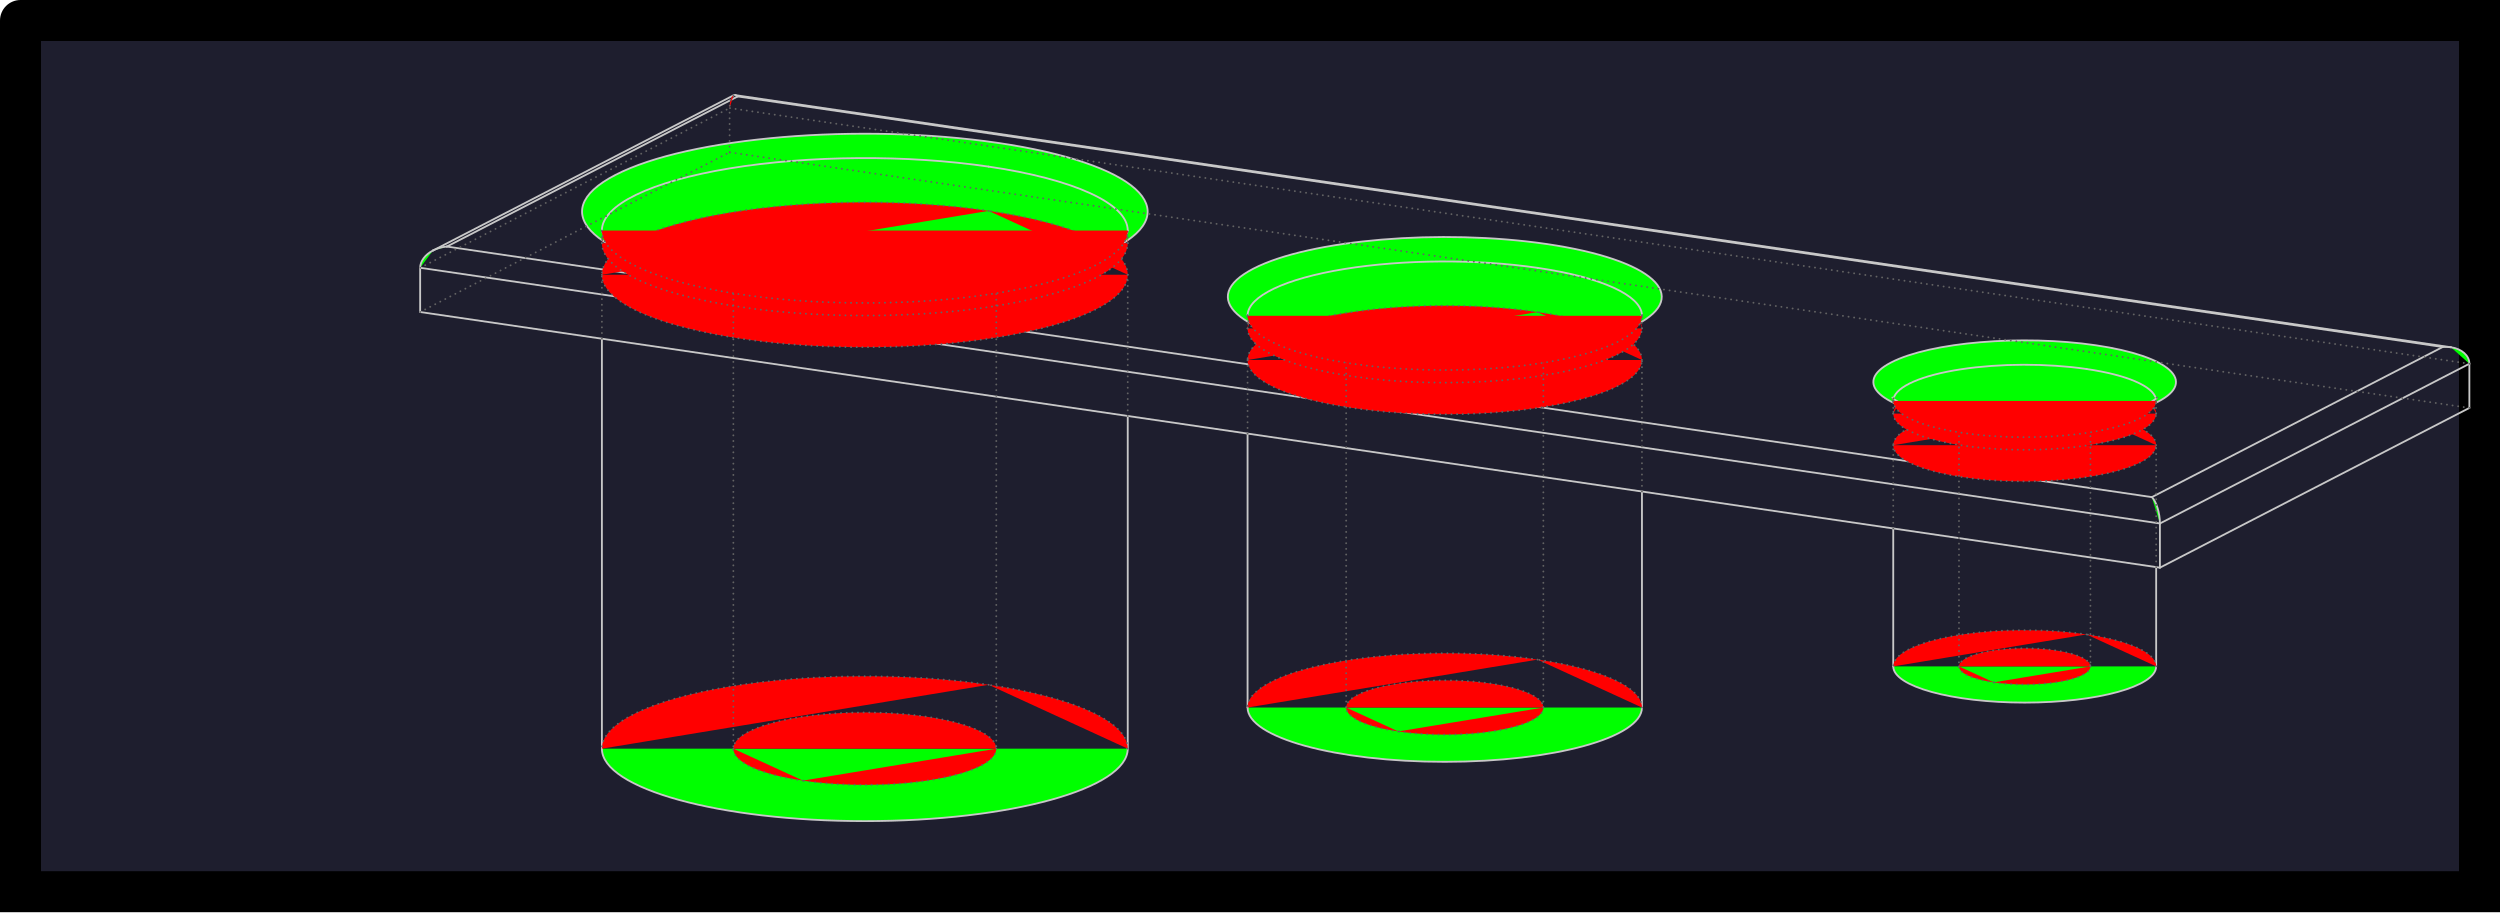
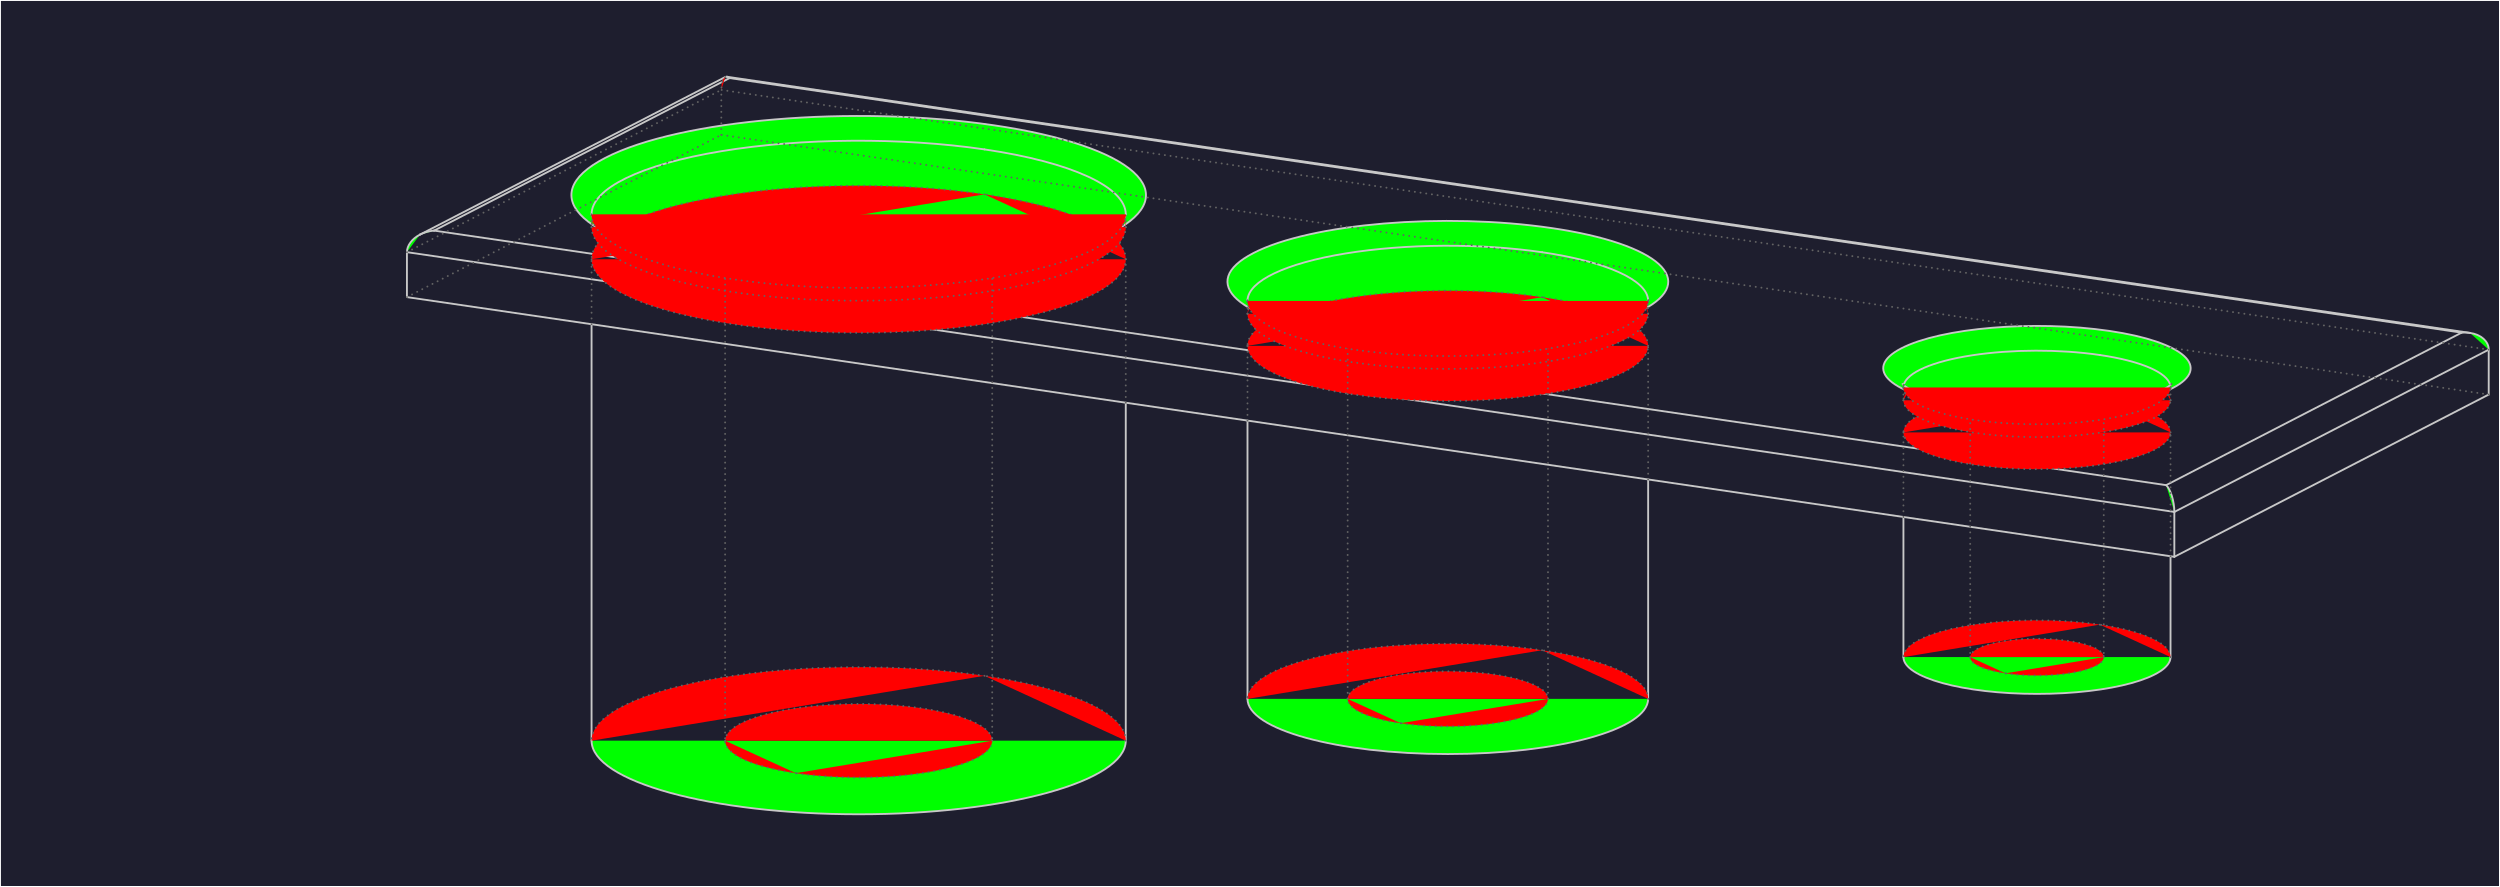
- <svg xmlns="http://www.w3.org/2000/svg" width="122mm" height="44.516mm" viewBox="-19.017 -6.939 38.034 13.878" version="1.1">
+ <svg xmlns="http://www.w3.org/2000/svg" width="120.09mm" height="42.606mm" viewBox="-18.719 -6.641 37.439 13.282" version="1.1">
  <g transform="scale(1,-1)" stroke-linecap="round">
-     <g fill="rgb(30,30,46)" stroke="rgb(0,0,0)" stroke-width="0.624">
+     <g fill="rgb(30,30,46)" stroke="none" stroke-width="0.028">
      <path d="M -18.705,6.627 L -18.705,-6.627 L 18.705,-6.627 L 18.705,6.627 L -18.705,6.627" />
    </g>
    <g fill="rgb(0,255,0)" stroke="rgb(200,200,200)" stroke-width="0.028" id="Visible">
      <line x1="13.843" y1="-1.697" x2="13.843" y2="-1.025" />
      <line x1="13.843" y1="-1.697" x2="-12.625" y2="2.192" />
      <line x1="-12.625" y1="2.192" x2="-12.625" y2="2.865" />
      <line x1="18.551" y1="0.733" x2="18.551" y2="1.405" />
      <line x1="13.843" y1="-1.697" x2="18.551" y2="0.733" />
      <path d="M 13.843,-1.025 C 13.845,-0.872 13.786,-0.681 13.72,-0.624" />
      <path d="M -12.625,2.865 C -12.625,2.964 -12.549,3.067 -12.43,3.128" />
      <path d="M -12.43,3.128 Q -12.332,3.178 -12.219,3.188" />
      <path d="M 18.551,1.405 C 18.553,1.528 18.434,1.634 18.27,1.656" />
      <path d="M 18.27,1.656 Q 18.209,1.665 18.145,1.66" />
      <path d="M -7.794,5.472 Q -7.813,5.489 -7.832,5.492" />
      <path d="M -7.832,5.492 Q -7.845,5.494 -7.858,5.488" />
      <path d="M 9.786,-3.199 A 2.0,0.551 0.0 1,1 13.786,-3.199" />
      <path d="M -0.037,-3.825 A 3.0,0.826 0.0 1,1 5.963,-3.825" />
      <path d="M -9.86,-4.451 A 4.0,1.102 0.0 1,1 -1.86,-4.451" />
      <path d="M 12.727,1.133 A 2.0,0.551 0.0 0,1 9.881,0.814" />
      <path d="M 13.691,0.814 A 2.0,0.551 0.0 0,1 12.727,1.133" />
      <path d="M 4.375,2.672 A 3.0,0.826 0.0 0,1 0.011,2.09" />
      <path d="M 5.915,2.09 A 3.0,0.826 0.0 0,1 4.375,2.672" />
      <path d="M -3.976,4.212 A 4.0,1.102 0.0 0,1 -9.83,3.372" />
      <path d="M -1.889,3.372 A 4.0,1.102 0.0 0,1 -3.976,4.212" />
      <path d="M 10.831,0.565 A 1.0,0.275 180.0 0,0 10.786,0.647" />
      <path d="M 10.786,0.647 A 1.0,0.275 180.0 0,0 12.786,0.647" />
      <path d="M 12.786,0.647 A 1.0,0.275 180.0 0,0 12.741,0.565" />
      <path d="M 2.257,1.579 A 1.5,0.413 180.0 0,0 1.463,1.943" />
      <path d="M 1.463,1.943 A 1.5,0.413 180.0 0,0 4.463,1.943" />
      <path d="M 4.463,1.943 A 1.5,0.413 180.0 0,0 2.257,1.579" />
      <path d="M -6.801,2.754 A 2.0,0.551 180.0 0,0 -7.86,3.24" />
      <path d="M -7.86,3.24 A 2.0,0.551 180.0 0,0 -3.86,3.24" />
      <path d="M -3.86,3.24 A 2.0,0.551 180.0 0,0 -6.801,2.754" />
      <line x1="13.843" y1="-1.025" x2="-12.625" y2="2.865" />
      <line x1="13.843" y1="-1.025" x2="18.551" y2="1.405" />
      <line x1="13.72" y1="-0.624" x2="-12.219" y2="3.188" />
      <line x1="13.72" y1="-0.624" x2="18.145" y2="1.66" />
      <line x1="-12.219" y1="3.188" x2="-7.794" y2="5.472" />
      <line x1="18.145" y1="1.66" x2="-7.794" y2="5.472" />
      <path d="M 12.868,1.686 A 2.3,0.633 0.0 0,1 10.703,0.568 A 2.3,0.633 0.0 0,1 12.868,1.686" />
      <path d="M 4.517,3.226 A 3.3,0.909 0.0 0,1 1.41,1.622 A 3.3,0.909 0.0 0,1 4.517,3.226" />
      <path d="M -3.835,4.765 A 4.3,1.184 0.0 0,1 -7.884,2.675 A 4.3,1.184 0.0 0,1 -3.835,4.765" />
      <path d="M 12.727,1.325 A 2.0,0.551 0.0 0,1 9.79,0.874" />
      <path d="M 13.782,0.874 A 2.0,0.551 0.0 0,1 12.727,1.325" />
      <path d="M 4.375,2.864 A 3.0,0.826 0.0 0,1 -0.037,2.144" />
      <path d="M 5.963,2.144 A 3.0,0.826 0.0 0,1 4.375,2.864" />
      <path d="M -3.976,4.404 A 4.0,1.102 0.0 0,1 -9.86,3.432" />
      <path d="M -1.86,3.432 A 4.0,1.102 0.0 0,1 -3.976,4.404" />
      <line x1="-12.43" y1="3.128" x2="-7.858" y2="5.488" />
      <line x1="13.786" y1="-3.199" x2="13.786" y2="-1.689" />
      <line x1="9.786" y1="-3.199" x2="9.786" y2="-1.101" />
      <line x1="5.963" y1="-3.825" x2="5.963" y2="-0.539" />
      <line x1="-0.037" y1="-3.825" x2="-0.037" y2="0.342" />
      <line x1="-1.86" y1="-4.451" x2="-1.86" y2="0.61" />
      <line x1="-9.86" y1="-4.451" x2="-9.86" y2="1.786" />
      <line x1="18.27" y1="1.656" x2="-7.832" y2="5.492" />
      <path d="M 9.773,0.891 C 9.772,0.891 9.779,0.884 9.794,0.87 C 9.808,0.858 9.831,0.843 9.863,0.824 C 9.953,0.772 10.118,0.708 10.329,0.657 C 10.723,0.559 11.278,0.502 11.828,0.505 C 12.346,0.507 12.86,0.563 13.233,0.654 C 13.447,0.706 13.614,0.77 13.706,0.823 C 13.772,0.859 13.8,0.891 13.798,0.891" />
      <path d="M -0.039,2.147 C -0.039,2.148 -0.034,2.134 -0.005,2.105 C 0.026,2.071 0.089,2.029 0.182,1.978 C 0.356,1.886 0.633,1.791 0.974,1.717 C 1.541,1.592 2.285,1.522 3.025,1.527 C 3.857,1.53 4.68,1.629 5.239,1.788 C 5.449,1.848 5.615,1.91 5.739,1.975 C 5.835,2.027 5.899,2.07 5.931,2.104 C 5.96,2.134 5.965,2.148 5.965,2.147" />
      <path d="M -9.86,3.432 C -9.859,3.43 -9.859,3.428 -9.859,3.426 C -9.859,3.424 -9.857,3.42 -9.855,3.414 C -9.852,3.402 -9.836,3.379 -9.808,3.345 C -9.768,3.298 -9.693,3.242 -9.583,3.177 C -9.363,3.051 -9.006,2.921 -8.562,2.818 C -7.795,2.639 -6.764,2.539 -5.742,2.548 C -4.604,2.555 -3.484,2.699 -2.751,2.927 C -2.494,3.006 -2.291,3.089 -2.14,3.175 C -2.028,3.241 -1.952,3.297 -1.911,3.345 C -1.882,3.379 -1.866,3.402 -1.863,3.415 C -1.86,3.424 -1.859,3.43 -1.86,3.432" />
    </g>
    <g fill="rgb(255,0,0)" stroke="rgb(99,99,99)" stroke-width="0.028" id="Hidden" stroke-dasharray="0.001 0.085">
      <line x1="-12.625" y1="2.192" x2="-7.917" y2="4.622" />
      <line x1="18.551" y1="0.733" x2="-7.917" y2="4.622" />
      <path d="M 12.727,0.652 A 2.0,0.551 0.0 0,1 9.786,0.166" />
      <path d="M 9.786,0.166 A 2.0,0.551 0.0 1,1 13.786,0.166" />
      <path d="M 13.786,0.166 A 2.0,0.551 0.0 0,1 12.727,0.652" />
      <path d="M 4.375,2.191 A 3.0,0.826 0.0 0,1 -0.037,1.462" />
      <path d="M -0.037,1.462 A 3.0,0.826 0.0 1,1 5.963,1.462" />
      <path d="M 5.963,1.462 A 3.0,0.826 0.0 0,1 4.375,2.191" />
      <path d="M -3.976,3.731 A 4.0,1.102 0.0 0,1 -9.86,2.759" />
      <path d="M -9.86,2.759 A 4.0,1.102 0.0 1,1 -1.86,2.759" />
      <path d="M -1.86,2.759 A 4.0,1.102 0.0 0,1 -3.976,3.731" />
      <line x1="-7.917" y1="4.622" x2="-7.917" y2="5.295" />
      <path d="M -7.858,5.488 C -7.894,5.47 -7.917,5.394 -7.917,5.295" />
      <path d="M 12.727,-2.713 A 2.0,0.551 0.0 0,1 9.786,-3.199" />
      <path d="M 13.786,-3.199 A 2.0,0.551 0.0 0,1 12.727,-2.713" />
      <path d="M 4.375,-3.096 A 3.0,0.826 0.0 0,1 -0.037,-3.825" />
      <path d="M 5.963,-3.825 A 3.0,0.826 0.0 0,1 4.375,-3.096" />
      <path d="M -3.976,-3.479 A 4.0,1.102 0.0 0,1 -9.86,-4.451" />
      <path d="M -1.86,-4.451 A 4.0,1.102 0.0 0,1 -3.976,-3.479" />
      <path d="M 11.315,-3.442 A 1.0,0.275 180.0 0,0 10.786,-3.199" />
      <path d="M 10.786,-3.199 A 1.0,0.275 180.0 0,0 12.786,-3.199" />
      <path d="M 12.786,-3.199 A 1.0,0.275 180.0 0,0 11.315,-3.442" />
      <path d="M 2.257,-4.189 A 1.5,0.413 180.0 0,0 1.463,-3.825" />
      <path d="M 1.463,-3.825 A 1.5,0.413 180.0 0,0 4.463,-3.825" />
      <path d="M 4.463,-3.825 A 1.5,0.413 180.0 0,0 2.257,-4.189" />
      <path d="M -6.801,-4.937 A 2.0,0.551 180.0 0,0 -7.86,-4.451" />
      <path d="M -7.86,-4.451 A 2.0,0.551 180.0 0,0 -3.86,-4.451" />
      <path d="M -3.86,-4.451 A 2.0,0.551 180.0 0,0 -6.801,-4.937" />
      <path d="M 9.881,0.814 A 2.0,0.551 0.0 0,1 9.786,0.647" />
      <path d="M 9.786,0.647 A 2.0,0.551 0.0 1,1 13.786,0.647" />
      <path d="M 13.786,0.647 A 2.0,0.551 0.0 0,1 13.691,0.814" />
      <path d="M 0.011,2.09 A 3.0,0.826 0.0 0,1 -0.037,1.943" />
      <path d="M -0.037,1.943 A 3.0,0.826 0.0 1,1 5.963,1.943" />
      <path d="M 5.963,1.943 A 3.0,0.826 0.0 0,1 5.915,2.09" />
      <path d="M -9.83,3.372 A 4.0,1.102 0.0 0,1 -9.86,3.24" />
      <path d="M -9.86,3.24 A 4.0,1.102 0.0 1,1 -1.86,3.24" />
      <path d="M -1.86,3.24 A 4.0,1.102 0.0 0,1 -1.889,3.372" />
      <path d="M 11.315,0.404 A 1.0,0.275 180.0 0,0 10.831,0.565" />
      <path d="M 12.741,0.565 A 1.0,0.275 180.0 0,0 11.315,0.404" />
      <line x1="13.786" y1="-1.689" x2="13.786" y2="0.166" />
      <line x1="9.786" y1="-1.101" x2="9.786" y2="0.166" />
      <line x1="5.963" y1="-0.539" x2="5.963" y2="1.462" />
      <line x1="-0.037" y1="0.342" x2="-0.037" y2="1.462" />
      <line x1="-1.86" y1="0.61" x2="-1.86" y2="2.759" />
      <line x1="-9.86" y1="1.786" x2="-9.86" y2="2.759" />
      <path d="M 9.786,0.839 C 9.787,0.865 9.774,0.891 9.773,0.891" />
      <path d="M 13.798,0.891 C 13.797,0.891 13.785,0.865 13.786,0.839" />
      <path d="M -0.037,2.135 Q -0.038,2.146 -0.039,2.147" />
      <path d="M 5.965,2.147 Q 5.964,2.146 5.963,2.135" />
      <line x1="13.786" y1="0.647" x2="13.786" y2="0.839" />
      <line x1="9.786" y1="0.647" x2="9.786" y2="0.839" />
      <line x1="5.963" y1="1.943" x2="5.963" y2="2.135" />
      <line x1="-0.037" y1="1.943" x2="-0.037" y2="2.135" />
      <line x1="-1.86" y1="3.24" x2="-1.86" y2="3.432" />
      <line x1="-9.86" y1="3.24" x2="-9.86" y2="3.432" />
      <line x1="10.786" y1="0.647" x2="10.786" y2="-3.199" />
      <line x1="12.786" y1="0.647" x2="12.786" y2="-3.199" />
      <line x1="1.463" y1="1.943" x2="1.463" y2="-3.825" />
      <line x1="4.463" y1="1.943" x2="4.463" y2="-3.825" />
      <line x1="-7.86" y1="3.24" x2="-7.86" y2="-4.451" />
      <line x1="-3.86" y1="3.24" x2="-3.86" y2="-4.451" />
      <line x1="-12.625" y1="2.865" x2="-7.917" y2="5.295" />
      <line x1="18.551" y1="1.405" x2="-7.917" y2="5.295" />
      <path d="M 9.79,0.874 A 2.0,0.551 0.0 0,1 9.786,0.839" />
      <path d="M 9.786,0.839 A 2.0,0.551 0.0 1,1 13.786,0.839" />
      <path d="M 13.786,0.839 A 2.0,0.551 0.0 0,1 13.782,0.874" />
      <path d="M -0.037,2.144 A 3.0,0.826 0.0 0,1 -0.037,2.135" />
      <path d="M -0.037,2.135 A 3.0,0.826 0.0 1,1 5.963,2.135" />
      <path d="M 5.963,2.135 A 3.0,0.826 0.0 0,1 5.963,2.144" />
      <path d="M -9.86,3.432 A 4.0,1.102 0.0 1,1 -1.86,3.432" />
    </g>
  </g>
</svg>
